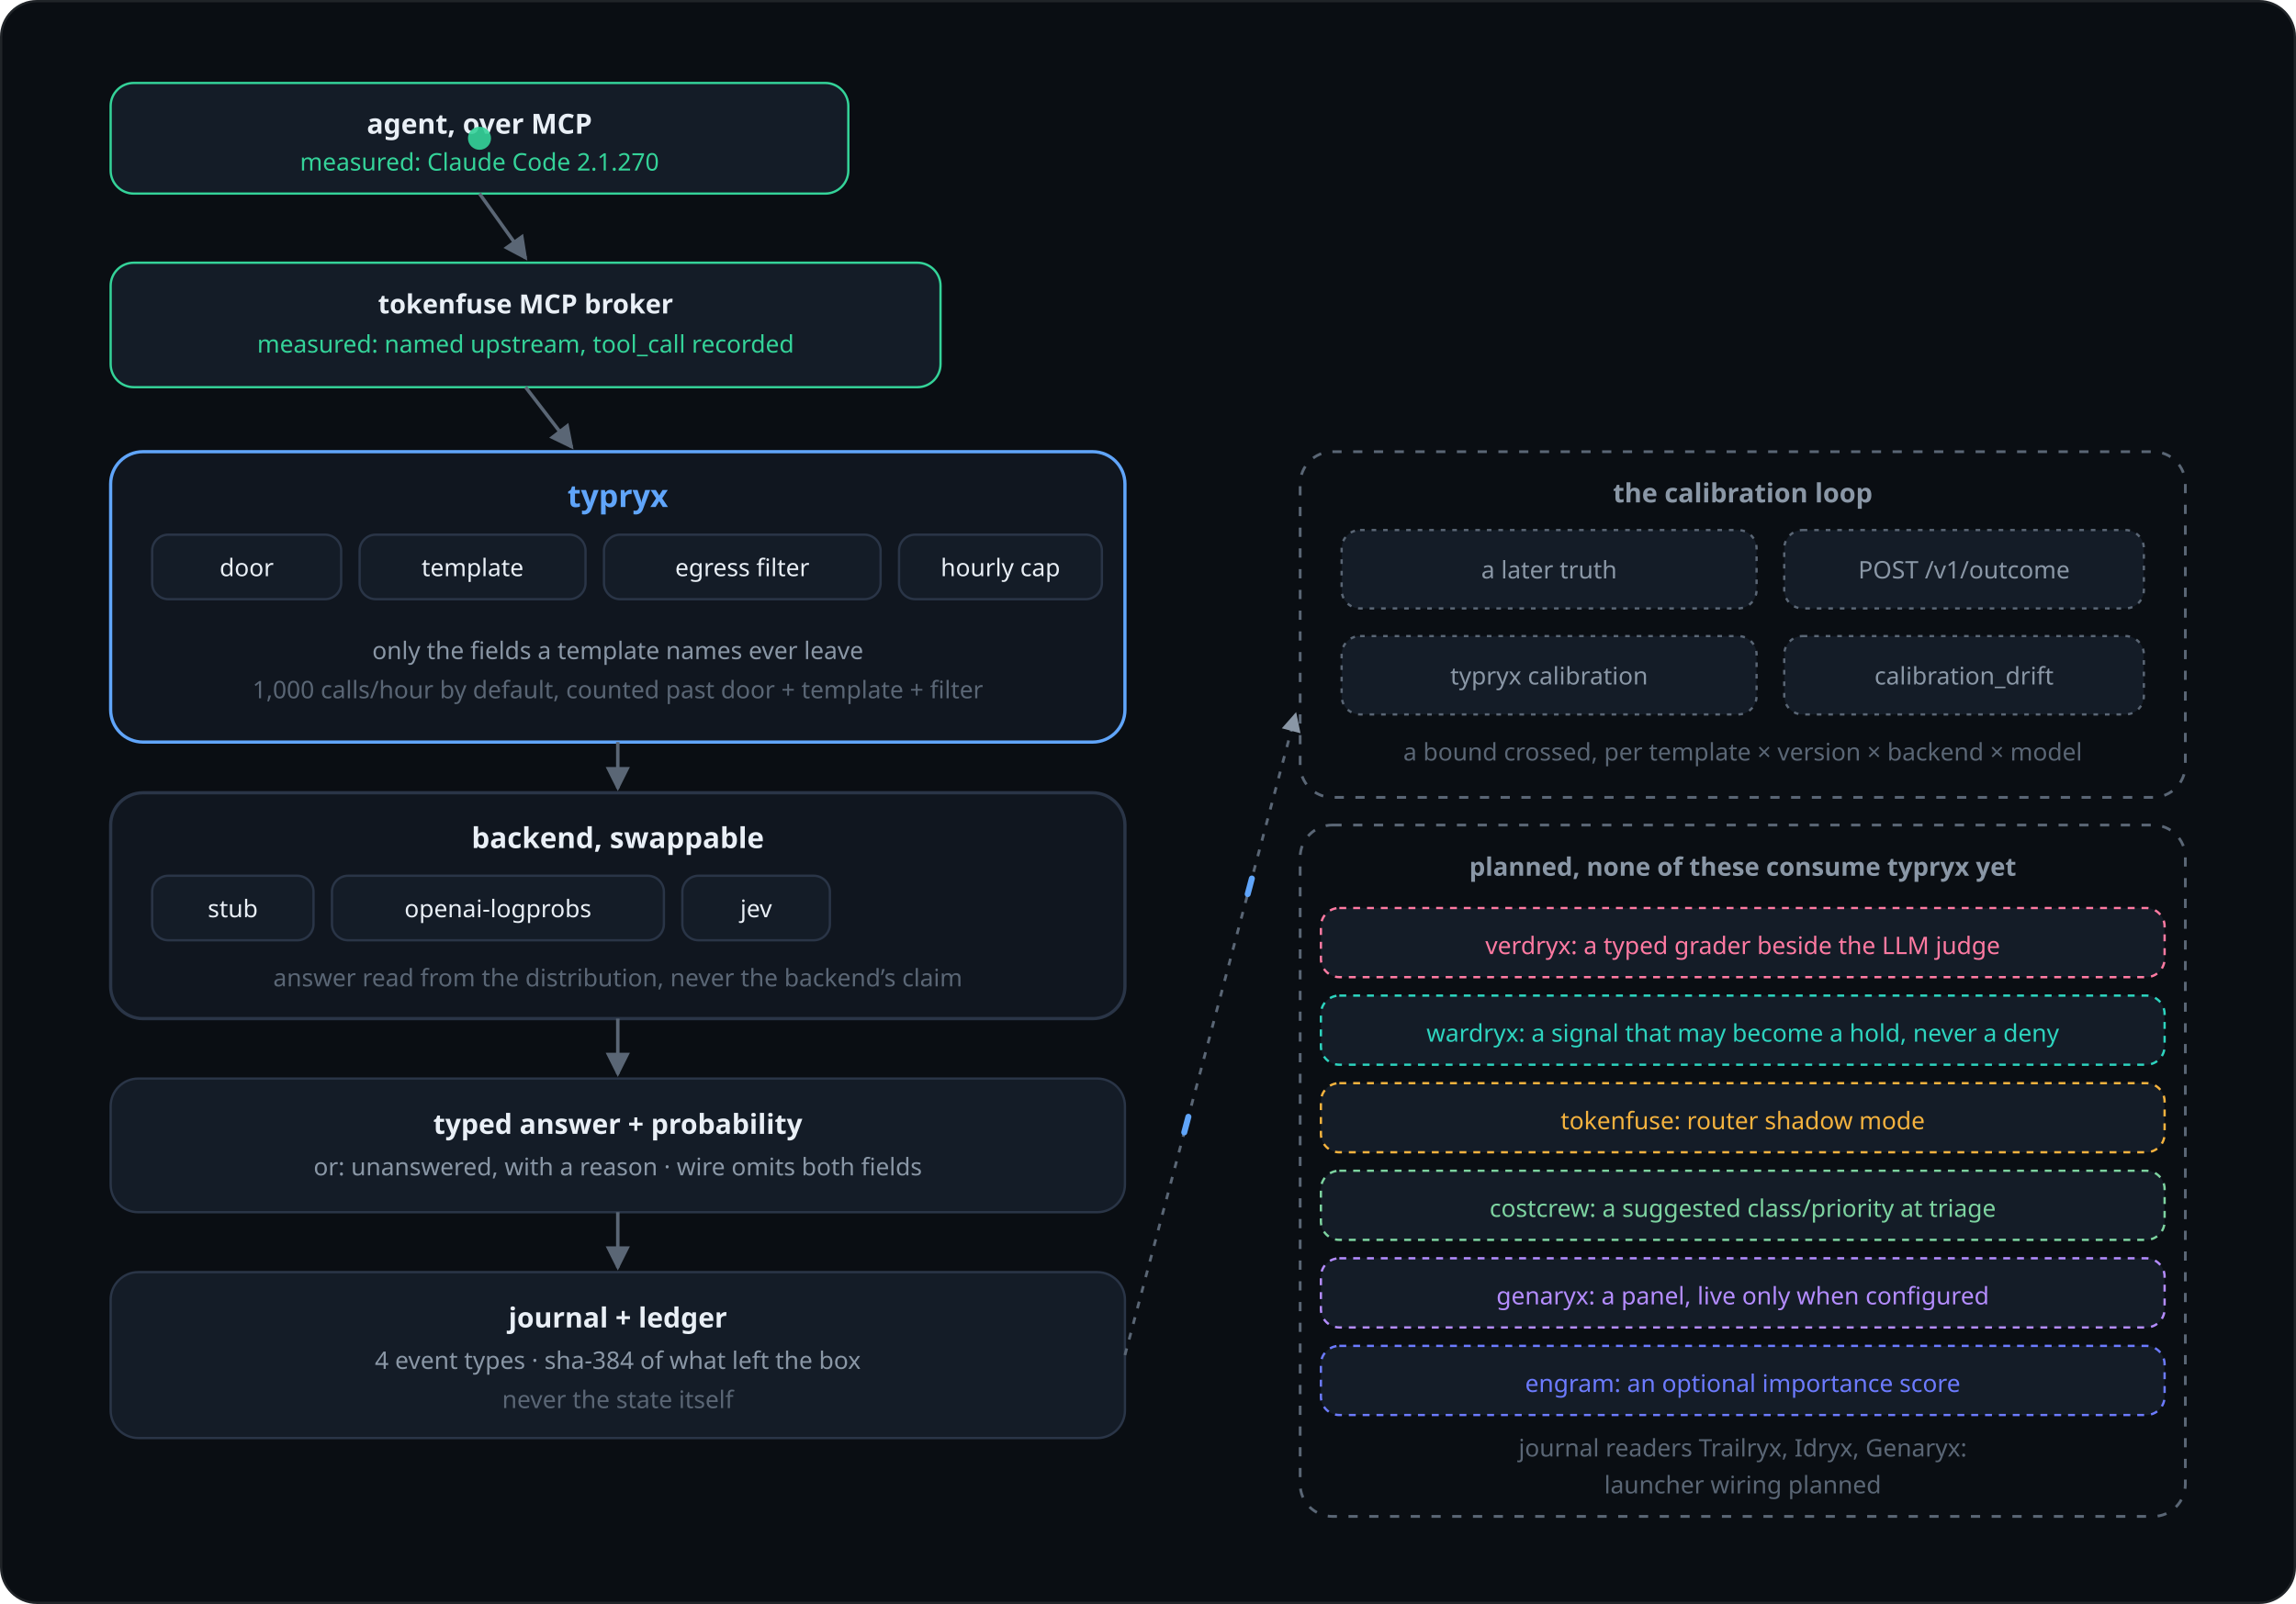
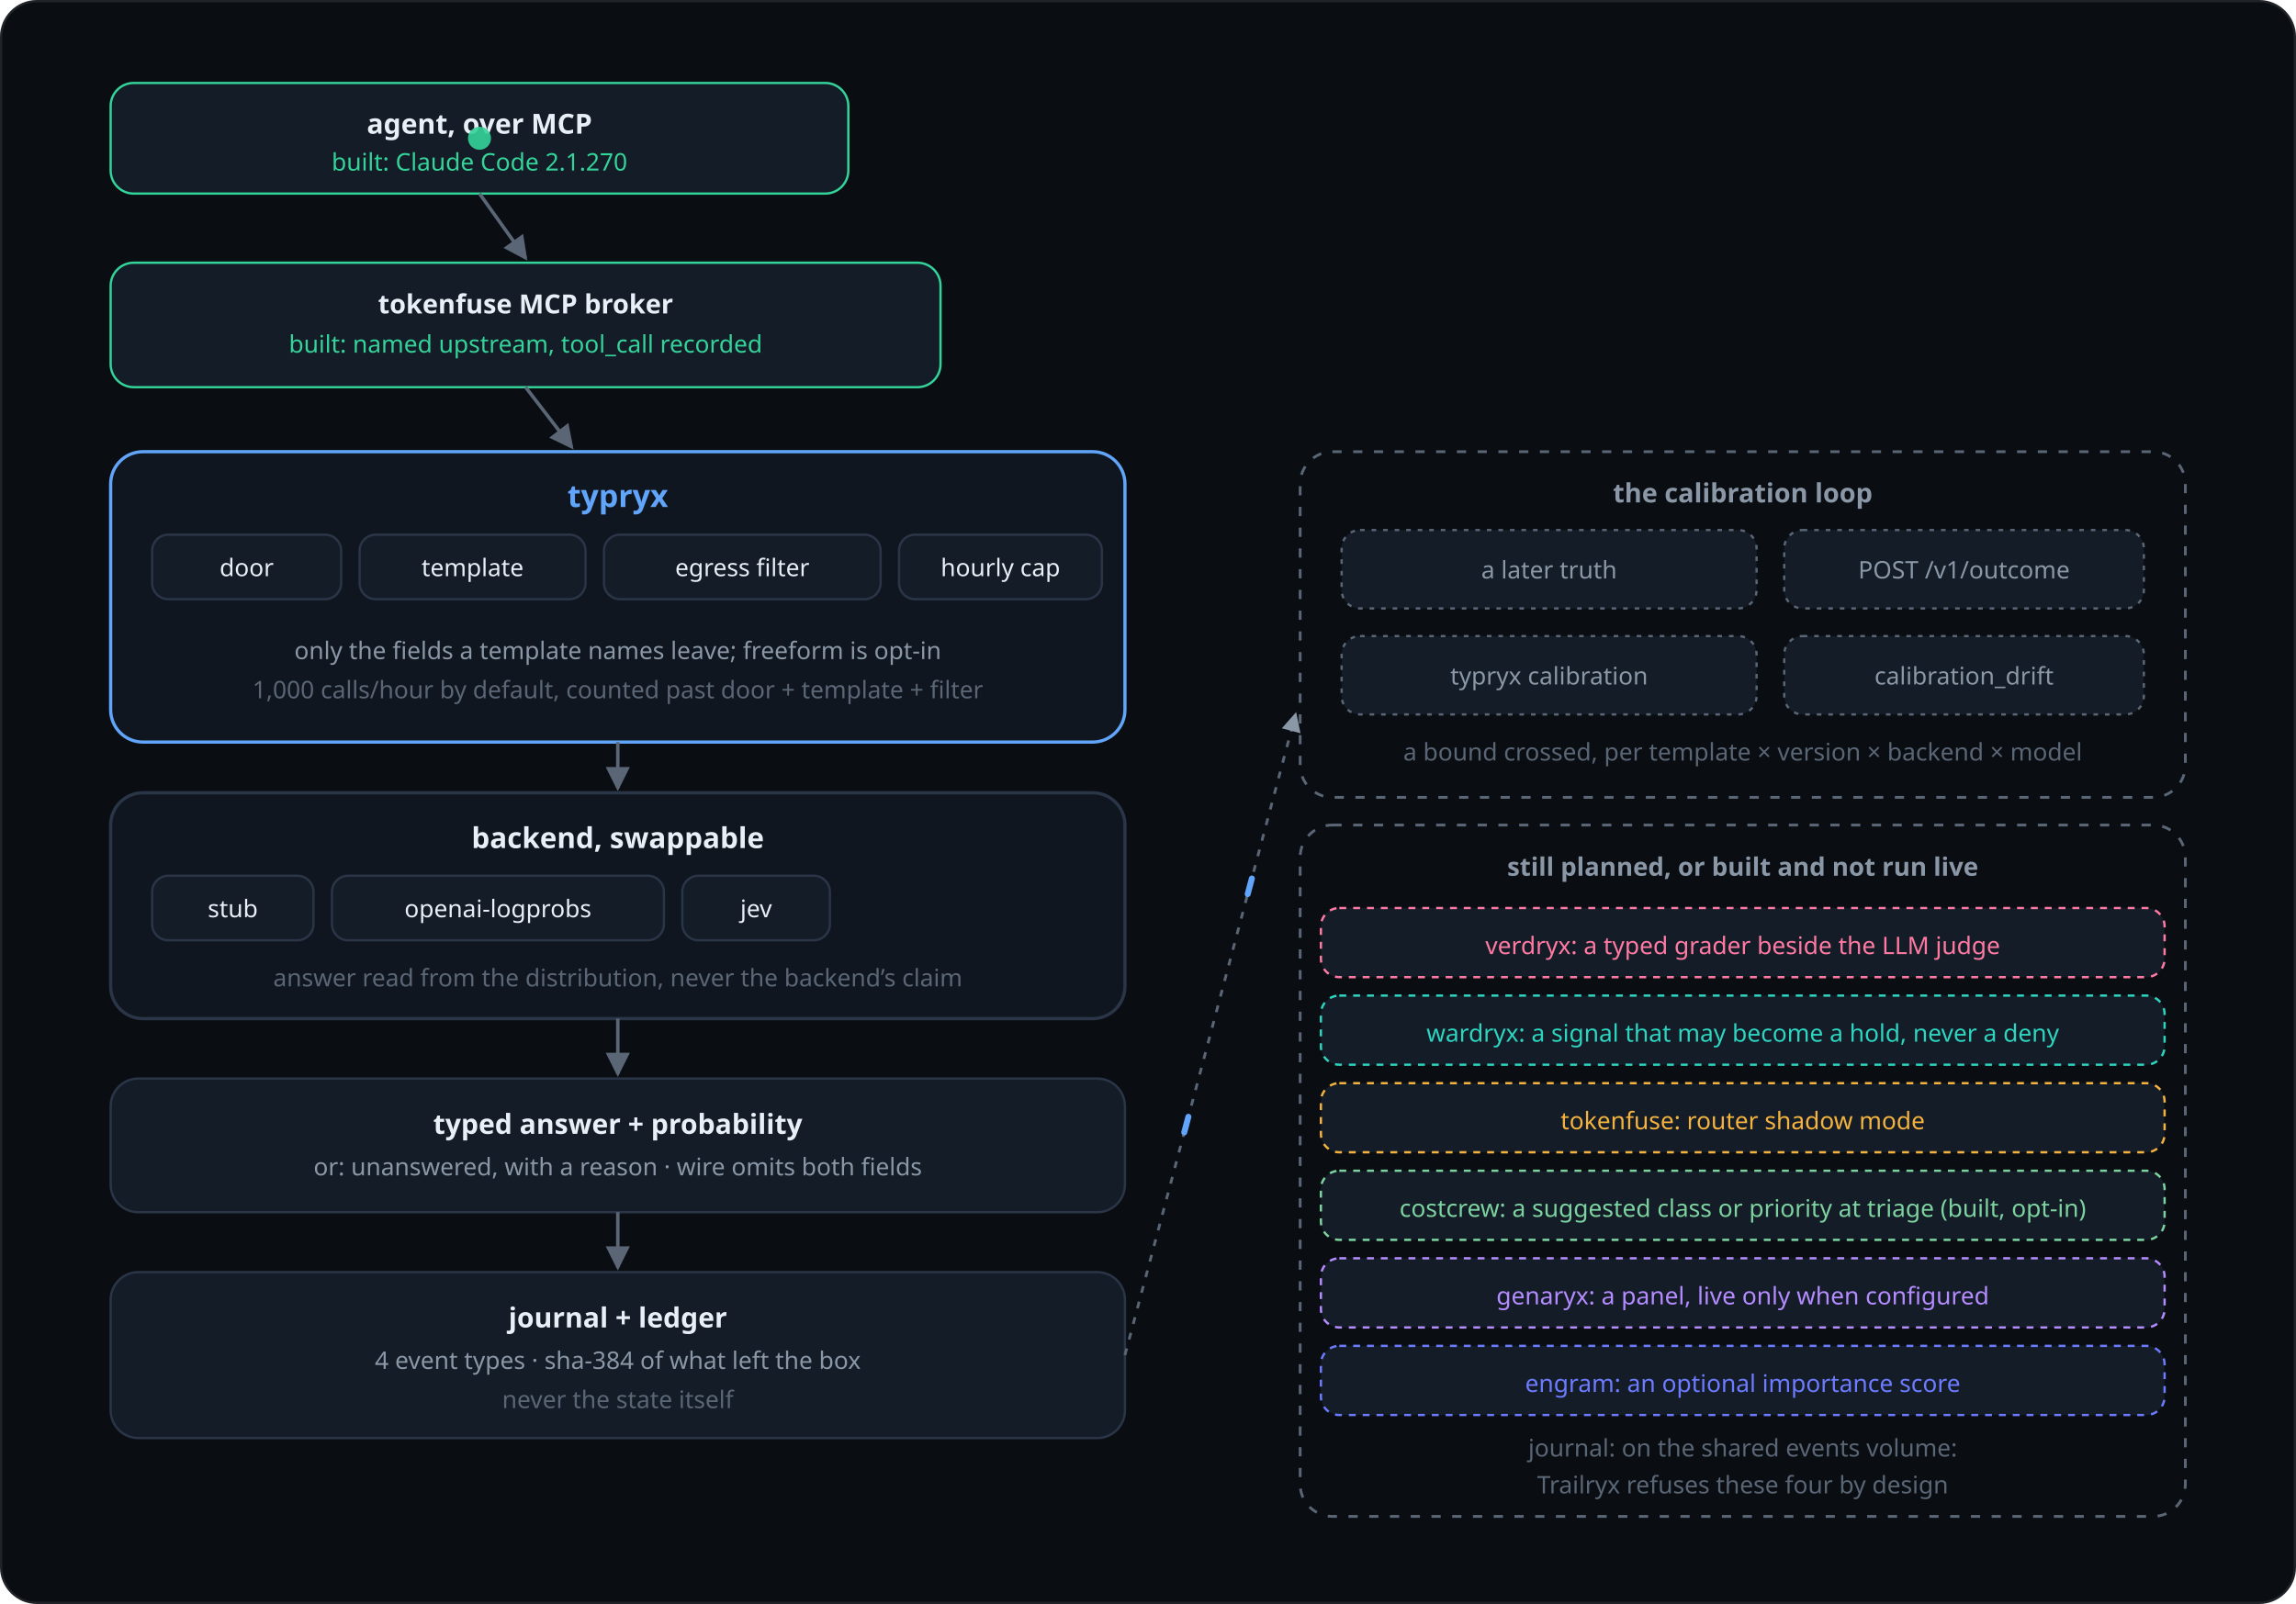
- <svg xmlns="http://www.w3.org/2000/svg" viewBox="-18 -18 996 696" width="996" height="696" role="img" aria-label="Typryx: an ask crosses the door, template lookup, egress filter and hourly cap to a swappable backend, stub, openai-logprobs or jev, and every answer or refusal is journaled, with a calibration loop and journal readers on the side">
+ <svg xmlns="http://www.w3.org/2000/svg" viewBox="-18 -18 996 696" width="996" height="696" role="img" aria-label="Typryx: an ask crosses the door, template lookup, egress filter and hourly cap to a swappable backend, stub, openai-logprobs or jev, and every answer or refusal is journaled, with a calibration loop and the journal on the shared events volume">
  <rect x="-18" y="-18" width="996" height="696" rx="16" fill="#0A0E13" />
  <rect x="-17.5" y="-17.5" width="995" height="695" rx="15.5" fill="none" stroke="rgba(255,255,255,.09)" />
  <defs>
    <marker id="txa1" viewBox="0 0 8 8" refX="7" refY="4" markerWidth="7" markerHeight="7" orient="auto">
      <path d="M0 0 L8 4 L0 8 z" fill="#5A6675" />
    </marker>
    <marker id="txa2" viewBox="0 0 8 8" refX="7" refY="4" markerWidth="7" markerHeight="7" orient="auto">
      <path d="M0 0 L8 4 L0 8 z" fill="#8A97A6" />
    </marker>
  </defs>
  <g font-family="ui-monospace,Menlo" text-anchor="middle">
    <rect x="30" y="18" width="320" height="48" rx="10" fill="#141C27" stroke="#34D399" />
    <text x="190" y="40" fill="#E9EFF6" font-size="12" font-weight="700">agent, over MCP</text>
-     <text x="190" y="56" fill="#34D399" font-size="10.5">measured: Claude Code 2.1.270</text>
+     <text x="190" y="56" fill="#34D399" font-size="10.5">built: Claude Code 2.1.270</text>
    <rect x="30" y="96" width="360" height="54" rx="10" fill="#141C27" stroke="#34D399" />
    <text x="210" y="118" fill="#E9EFF6" font-size="11.5" font-weight="700">tokenfuse MCP broker</text>
-     <text x="210" y="135" fill="#34D399" font-size="10.5">measured: named upstream, tool_call recorded</text>
+     <text x="210" y="135" fill="#34D399" font-size="10.5">built: named upstream, tool_call recorded</text>
    <rect x="30" y="178" width="440" height="126" rx="14" fill="#10161F" stroke="#60A5FA" stroke-width="1.4">
      <animate attributeName="stroke-opacity" values="1;.45;1" dur="3.4s" repeatCount="indefinite" />
    </rect>
    <text x="250" y="202" fill="#60A5FA" font-size="13.5" font-weight="700">typryx</text>
    <rect x="48" y="214" width="82" height="28" rx="7" fill="#141C27" stroke="#2a3547" />
    <text x="89" y="232" fill="#E9EFF6" font-size="10.5">door</text>
    <rect x="138" y="214" width="98" height="28" rx="7" fill="#141C27" stroke="#2a3547" />
    <text x="187" y="232" fill="#E9EFF6" font-size="10.5">template</text>
    <rect x="244" y="214" width="120" height="28" rx="7" fill="#141C27" stroke="#2a3547" />
    <text x="304" y="232" fill="#E9EFF6" font-size="10.5">egress filter</text>
    <rect x="372" y="214" width="88" height="28" rx="7" fill="#141C27" stroke="#2a3547" />
    <text x="416" y="232" fill="#E9EFF6" font-size="10.5">hourly cap</text>
-     <text x="250" y="268" fill="#8A97A6" font-size="10.5">only the fields a template names ever leave</text>
+     <text x="250" y="268" fill="#8A97A6" font-size="10.5">only the fields a template names leave; freeform is opt-in</text>
    <text x="250" y="285" fill="#5A6675" font-size="10.5">1,000 calls/hour by default, counted past door + template + filter</text>
    <rect x="30" y="326" width="440" height="98" rx="14" fill="#10161F" stroke="#2a3547" stroke-width="1.4" />
    <text x="250" y="350" fill="#E9EFF6" font-size="12.5" font-weight="700">backend, swappable</text>
    <rect x="48" y="362" width="70" height="28" rx="7" fill="#141C27" stroke="#2a3547" />
    <text x="83" y="380" fill="#E9EFF6" font-size="10.5">stub</text>
    <rect x="126" y="362" width="144" height="28" rx="7" fill="#141C27" stroke="#2a3547" />
    <text x="198" y="380" fill="#E9EFF6" font-size="10.5">openai-logprobs</text>
    <rect x="278" y="362" width="64" height="28" rx="7" fill="#141C27" stroke="#2a3547" />
    <text x="310" y="380" fill="#E9EFF6" font-size="10.5">jev</text>
    <text x="250" y="410" fill="#5A6675" font-size="10.5">answer read from the distribution, never the backend’s claim</text>
    <rect x="30" y="450" width="440" height="58" rx="12" fill="#141C27" stroke="#2a3547" />
    <text x="250" y="474" fill="#E9EFF6" font-size="12" font-weight="700">typed answer + probability</text>
    <text x="250" y="492" fill="#8A97A6" font-size="10.5">or: unanswered, with a reason · wire omits both fields</text>
    <rect x="30" y="534" width="440" height="72" rx="12" fill="#141C27" stroke="#2a3547" />
    <text x="250" y="558" fill="#E9EFF6" font-size="12" font-weight="700">journal + ledger</text>
    <text x="250" y="576" fill="#8A97A6" font-size="10.5">4 event types · sha-384 of what left the box</text>
    <text x="250" y="593" fill="#5A6675" font-size="10.5">never the state itself</text>
    <rect x="546" y="178" width="384" height="150" rx="14" fill="none" stroke="#5A6675" stroke-width="1.2" stroke-dasharray="4 5" />
    <text x="738" y="200" fill="#8A97A6" font-size="11.5" font-weight="700">the calibration loop</text>
    <rect x="564" y="212" width="180" height="34" rx="8" fill="#141C27" stroke="#5A6675" stroke-dasharray="2 3" />
    <text x="654" y="233" fill="#8A97A6" font-size="10.5">a later truth</text>
    <rect x="756" y="212" width="156" height="34" rx="8" fill="#141C27" stroke="#5A6675" stroke-dasharray="2 3" />
    <text x="834" y="233" fill="#8A97A6" font-size="10.5">POST /v1/outcome</text>
    <rect x="564" y="258" width="180" height="34" rx="8" fill="#141C27" stroke="#5A6675" stroke-dasharray="2 3" />
    <text x="654" y="279" fill="#8A97A6" font-size="10.5">typryx calibration</text>
    <rect x="756" y="258" width="156" height="34" rx="8" fill="#141C27" stroke="#5A6675" stroke-dasharray="2 3" />
    <text x="834" y="279" fill="#8A97A6" font-size="10.5">calibration_drift</text>
    <text x="738" y="312" fill="#5A6675" font-size="10.5">a bound crossed, per template × version × backend × model</text>
    <rect x="546" y="340" width="384" height="300" rx="14" fill="none" stroke="#5A6675" stroke-width="1.2" stroke-dasharray="4 5" />
-     <text x="738" y="362" fill="#8A97A6" font-size="11" font-weight="700">planned, none of these consume typryx yet</text>
+     <text x="738" y="362" fill="#8A97A6" font-size="11" font-weight="700">still planned, or built and not run live</text>
    <rect x="555" y="376" width="366" height="30" rx="8" fill="#141C27" stroke="#FF7AA2" stroke-dasharray="3 3" />
    <text x="738" y="396" fill="#FF7AA2" font-size="10.5">verdryx: a typed grader beside the LLM judge</text>
    <rect x="555" y="414" width="366" height="30" rx="8" fill="#141C27" stroke="#2DD4BF" stroke-dasharray="3 3" />
    <text x="738" y="434" fill="#2DD4BF" font-size="10.5">wardryx: a signal that may become a hold, never a deny</text>
    <rect x="555" y="452" width="366" height="30" rx="8" fill="#141C27" stroke="#F4B23E" stroke-dasharray="3 3" />
    <text x="738" y="472" fill="#F4B23E" font-size="10.5">tokenfuse: router shadow mode</text>
    <rect x="555" y="490" width="366" height="30" rx="8" fill="#141C27" stroke="#7DD3A0" stroke-dasharray="3 3" />
-     <text x="738" y="510" fill="#7DD3A0" font-size="10.5">costcrew: a suggested class/priority at triage</text>
+     <text x="738" y="510" fill="#7DD3A0" font-size="10.5">costcrew: a suggested class or priority at triage (built, opt-in)</text>
    <rect x="555" y="528" width="366" height="30" rx="8" fill="#141C27" stroke="#B48CFF" stroke-dasharray="3 3" />
    <text x="738" y="548" fill="#B48CFF" font-size="10.5">genaryx: a panel, live only when configured</text>
    <rect x="555" y="566" width="366" height="30" rx="8" fill="#141C27" stroke="#6C7BFF" stroke-dasharray="3 3" />
    <text x="738" y="586" fill="#6C7BFF" font-size="10.5">engram: an optional importance score</text>
-     <text x="738" y="614" fill="#5A6675" font-size="10.5">journal readers Trailryx, Idryx, Genaryx:</text>
-     <text x="738" y="630" fill="#5A6675" font-size="10.5">launcher wiring planned</text>
+     <text x="738" y="614" fill="#5A6675" font-size="10.5">journal: on the shared events volume:</text>
+     <text x="738" y="630" fill="#5A6675" font-size="10.5">Trailryx refuses these four by design</text>
  </g>
  <g stroke="#5A6675" stroke-width="1.5" class="flow">
    <line x1="190" y1="66" x2="210" y2="94" marker-end="url(#txa1)" />
    <line x1="210" y1="150" x2="230" y2="176" marker-end="url(#txa1)" />
    <line x1="250" y1="304" x2="250" y2="324" marker-end="url(#txa1)" />
    <line x1="250" y1="424" x2="250" y2="448" marker-end="url(#txa1)" />
    <line x1="250" y1="508" x2="250" y2="532" marker-end="url(#txa1)" />
  </g>
  <g stroke="#5A6675" stroke-width="1.2" stroke-dasharray="3 4" class="flow">
    <path d="M470 570 L544 292" fill="none" marker-end="url(#txa2)" />
  </g>
  <g class="flow">
    <circle r="5" fill="#34D399" opacity=".9" transform="translate(190,42)">
      <animateMotion begin="0s" dur="7s" repeatCount="indefinite" path="M190 42 L190 94 L210 120 L250 190 L250 290 L250 375 L250 479 L250 570" />
    </circle>
    <circle r="5" fill="#FF574B" opacity="0" transform="translate(190,42)">
      <animateMotion begin="0s" dur="7s" repeatCount="indefinite" keyPoints="0;1;1" keyTimes="0;0.62;1" calcMode="linear" path="M190 42 L190 94 L210 120 L250 190 L416 228" />
      <animate attributeName="opacity" values="0.9;0.9;0.9;0;0" keyTimes="0;0.62;0.85;0.9;1" begin="0s" dur="7s" repeatCount="indefinite" />
      <animate attributeName="fill" values="#34D399;#FF574B;#FF574B" keyTimes="0;0.6;1" begin="0s" dur="7s" repeatCount="indefinite" />
    </circle>
  </g>
  <g fill="none">
    <line x1="190" y1="66" x2="210" y2="94" pathLength="100" stroke="#60A5FA" stroke-width="2.6" stroke-linecap="round" stroke-dasharray="7 100" stroke-dashoffset="7">
      <animate attributeName="stroke-dashoffset" from="7" to="-100" dur="2.4s" begin="-0.00s" repeatCount="indefinite" />
    </line>
    <line x1="210" y1="150" x2="230" y2="176" pathLength="100" stroke="#60A5FA" stroke-width="2.6" stroke-linecap="round" stroke-dasharray="7 100" stroke-dashoffset="7">
      <animate attributeName="stroke-dashoffset" from="7" to="-100" dur="2.4s" begin="-0.37s" repeatCount="indefinite" />
    </line>
    <line x1="250" y1="304" x2="250" y2="324" pathLength="100" stroke="#60A5FA" stroke-width="2.6" stroke-linecap="round" stroke-dasharray="7 100" stroke-dashoffset="7">
      <animate attributeName="stroke-dashoffset" from="7" to="-100" dur="2.4s" begin="-0.74s" repeatCount="indefinite" />
    </line>
    <line x1="250" y1="424" x2="250" y2="448" pathLength="100" stroke="#60A5FA" stroke-width="2.6" stroke-linecap="round" stroke-dasharray="7 100" stroke-dashoffset="7">
      <animate attributeName="stroke-dashoffset" from="7" to="-100" dur="2.4s" begin="-1.11s" repeatCount="indefinite" />
    </line>
    <line x1="250" y1="508" x2="250" y2="532" pathLength="100" stroke="#60A5FA" stroke-width="2.6" stroke-linecap="round" stroke-dasharray="7 100" stroke-dashoffset="7">
      <animate attributeName="stroke-dashoffset" from="7" to="-100" dur="2.4s" begin="-1.48s" repeatCount="indefinite" />
    </line>
    <path d="M470 570 L544 292" fill="none" pathLength="100" stroke="#60A5FA" stroke-width="2.6" stroke-linecap="round" stroke-dasharray="7 100" stroke-dashoffset="7">
      <animate attributeName="stroke-dashoffset" from="7" to="-100" dur="2.4s" begin="-1.85s" repeatCount="indefinite" />
    </path>
  </g>
</svg>
